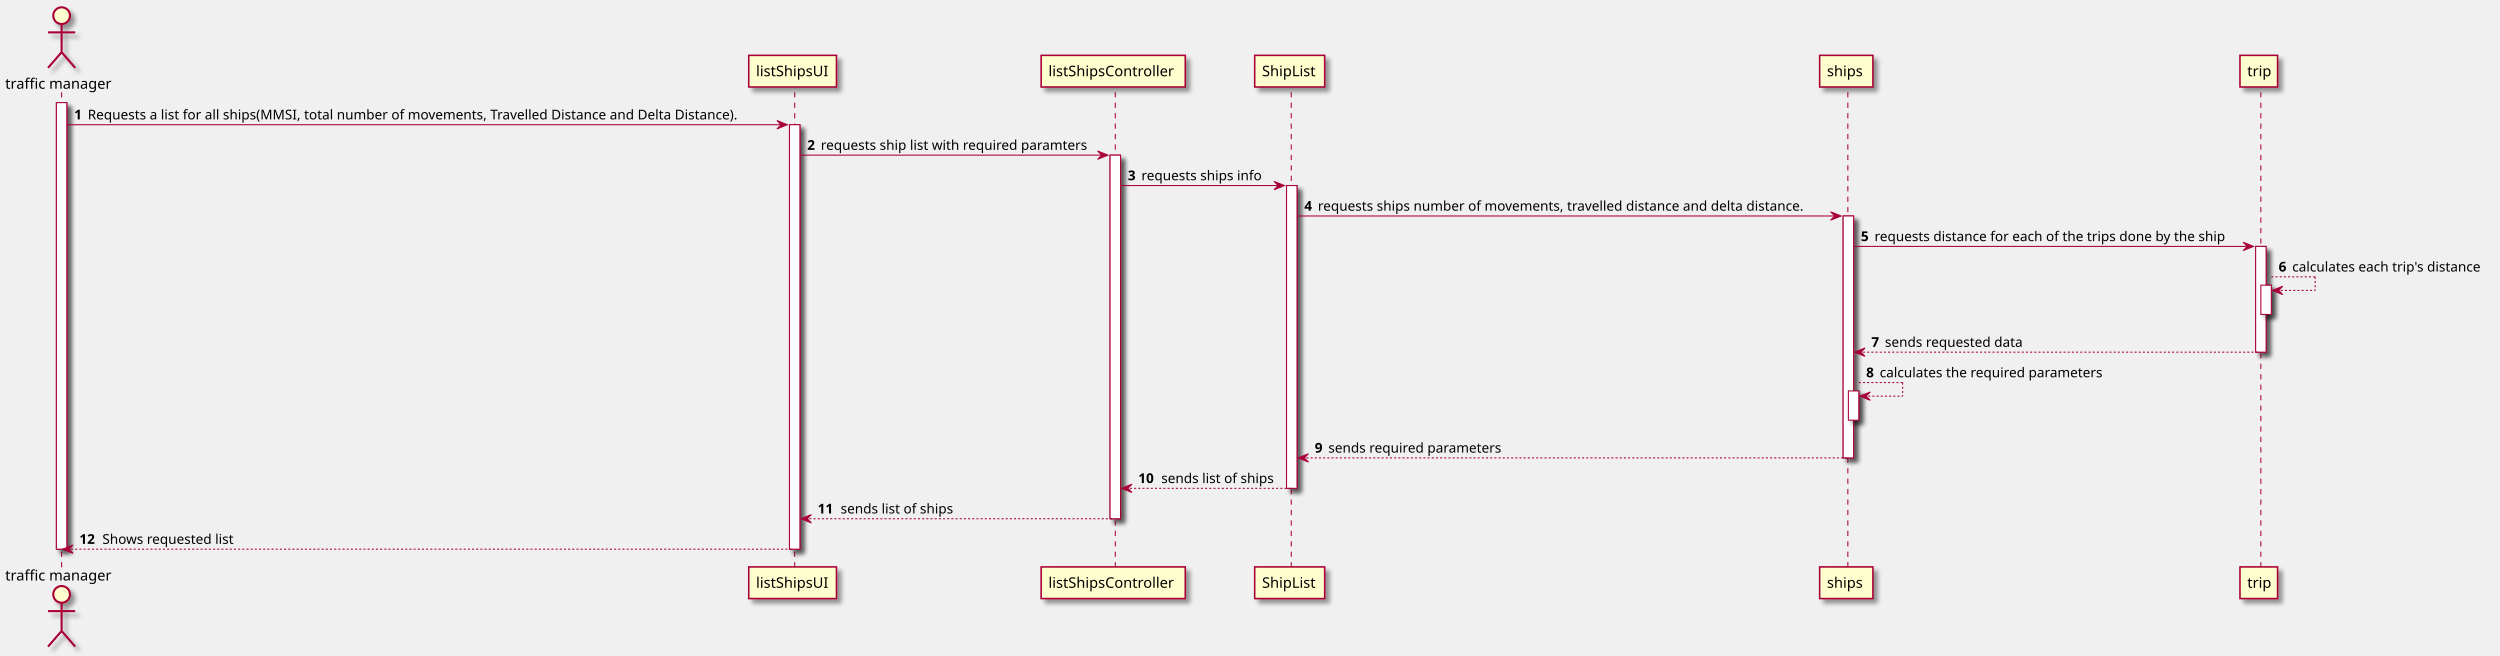
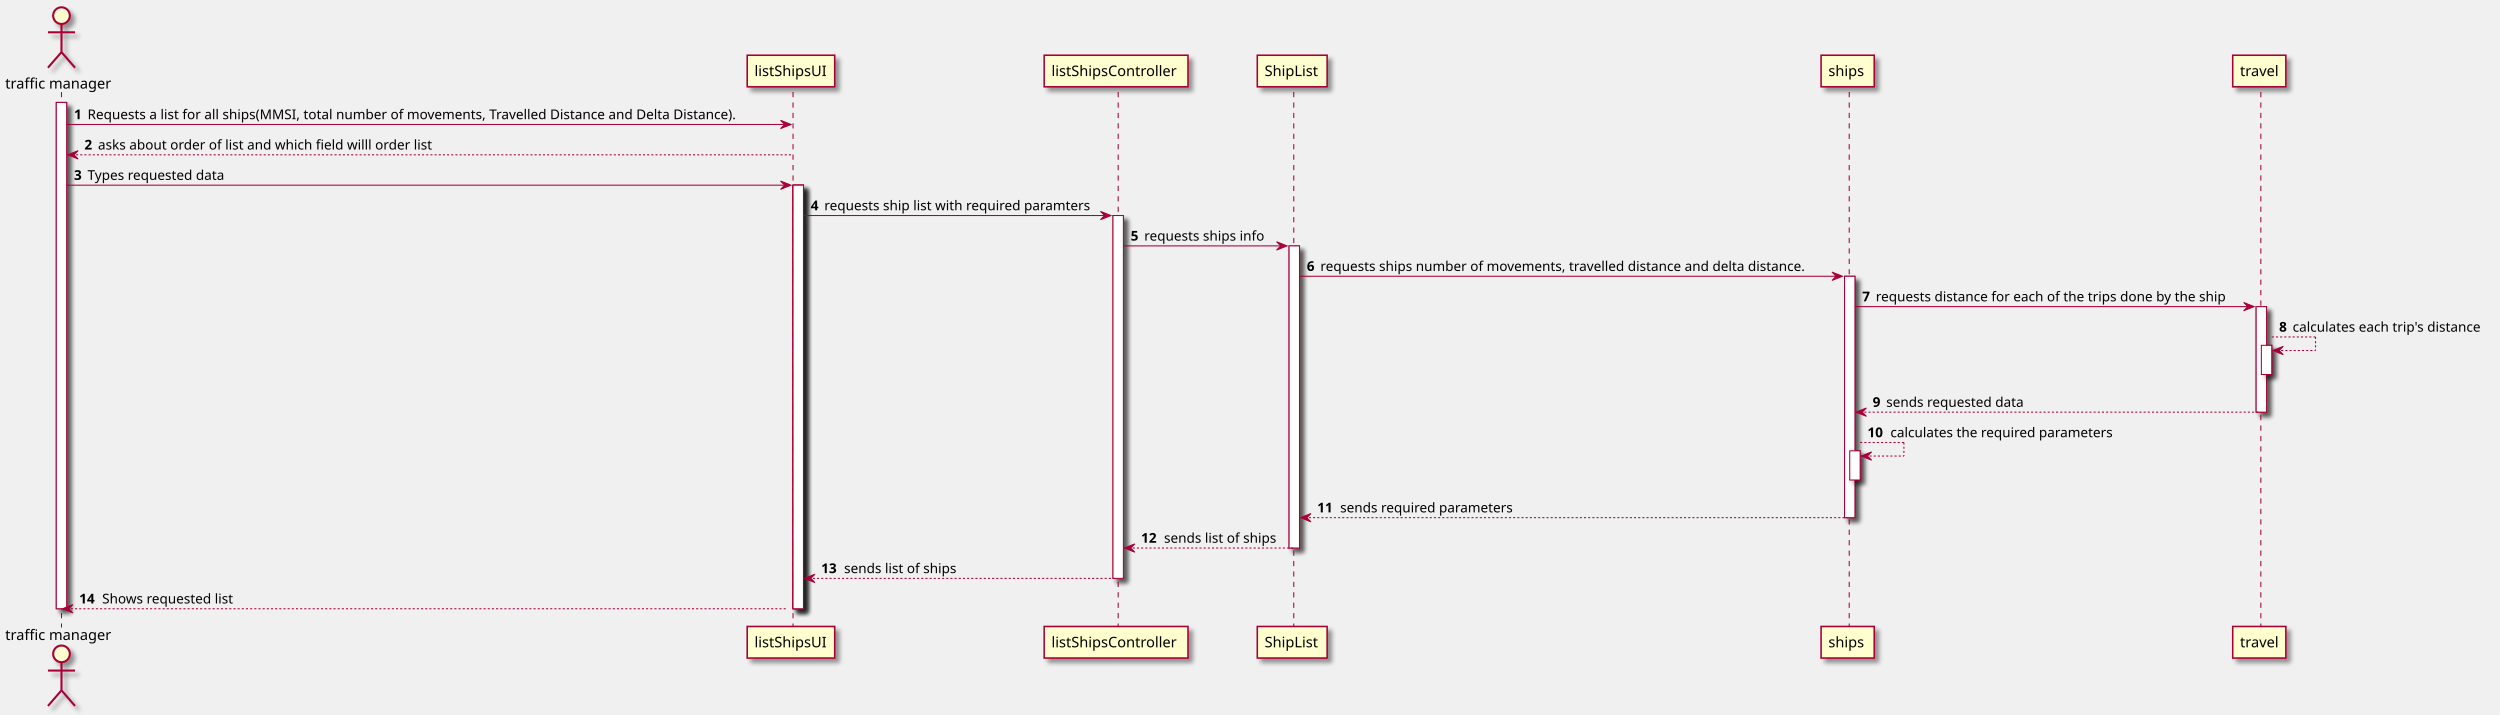
- <svg xmlns="http://www.w3.org/2000/svg" contentScriptType="application/ecmascript" contentStyleType="text/css" height="628px" preserveAspectRatio="none" style="width:2394px;height:628px;background:#FFFFFF;" version="1.1" viewBox="0 0 2394 628" width="2394px" zoomAndPan="magnify">
+ <svg xmlns="http://www.w3.org/2000/svg" contentScriptType="application/ecmascript" contentStyleType="text/css" height="686px" preserveAspectRatio="none" style="width:2399px;height:686px;background:#FFFFFF;" version="1.1" viewBox="0 0 2399 686" width="2399px" zoomAndPan="magnify">
  <defs>
-     <filter height="300%" id="fubn9l9iwy421" width="300%" x="-1" y="-1">
+     <filter height="300%" id="fhoqs1w6ui3l3" width="300%" x="-1" y="-1">
      <feGaussianBlur result="blurOut" stdDeviation="2.0" />
      <feColorMatrix in="blurOut" result="blurOut2" type="matrix" values="0 0 0 0 0 0 0 0 0 0 0 0 0 0 0 0 0 0 .4 0" />
      <feOffset dx="4.0" dy="4.0" in="blurOut2" result="blurOut3" />
      <feBlend in="SourceGraphic" in2="blurOut3" mode="normal" />
    </filter>
  </defs>
  <g>
-     <rect fill="#FFFFFF" filter="url(#fubn9l9iwy421)" height="427.594" style="stroke:#A80036;stroke-width:1.0;" width="10" x="54" y="98.297" />
-     <rect fill="#FFFFFF" filter="url(#fubn9l9iwy421)" height="406.461" style="stroke:#A80036;stroke-width:1.0;" width="10" x="756" y="119.43" />
-     <rect fill="#FFFFFF" filter="url(#fubn9l9iwy421)" height="348.195" style="stroke:#A80036;stroke-width:1.0;" width="10" x="1063" y="148.562" />
-     <rect fill="#FFFFFF" filter="url(#fubn9l9iwy421)" height="289.93" style="stroke:#A80036;stroke-width:1.0;" width="10" x="1232" y="177.695" />
-     <rect fill="#FFFFFF" filter="url(#fubn9l9iwy421)" height="231.664" style="stroke:#A80036;stroke-width:1.0;" width="10" x="1765" y="206.828" />
-     <rect fill="#FFFFFF" filter="url(#fubn9l9iwy421)" height="28" style="stroke:#A80036;stroke-width:1.0;" width="10" x="1770" y="374.359" />
-     <rect fill="#FFFFFF" filter="url(#fubn9l9iwy421)" height="101.266" style="stroke:#A80036;stroke-width:1.0;" width="10" x="2160" y="235.961" />
-     <rect fill="#FFFFFF" filter="url(#fubn9l9iwy421)" height="28" style="stroke:#A80036;stroke-width:1.0;" width="10" x="2165" y="273.094" />
-     <line style="stroke:#A80036;stroke-width:1.0;stroke-dasharray:5.0,5.0;" x1="59" x2="59" y1="88.297" y2="543.891" />
-     <line style="stroke:#A80036;stroke-width:1.0;stroke-dasharray:5.0,5.0;" x1="761" x2="761" y1="88.297" y2="543.891" />
-     <line style="stroke:#A80036;stroke-width:1.0;stroke-dasharray:5.0,5.0;" x1="1068" x2="1068" y1="88.297" y2="543.891" />
-     <line style="stroke:#A80036;stroke-width:1.0;stroke-dasharray:5.0,5.0;" x1="1236.5" x2="1236.5" y1="88.297" y2="543.891" />
-     <line style="stroke:#A80036;stroke-width:1.0;stroke-dasharray:5.0,5.0;" x1="1769.5" x2="1769.5" y1="88.297" y2="543.891" />
-     <line style="stroke:#A80036;stroke-width:1.0;stroke-dasharray:5.0,5.0;" x1="2165" x2="2165" y1="88.297" y2="543.891" />
+     <rect fill="#FFFFFF" filter="url(#fhoqs1w6ui3l3)" height="485.859" style="stroke:#A80036;stroke-width:1.0;" width="10" x="54" y="98.297" />
+     <rect fill="#FFFFFF" filter="url(#fhoqs1w6ui3l3)" height="406.461" style="stroke:#A80036;stroke-width:1.0;" width="10" x="761" y="177.695" />
+     <rect fill="#FFFFFF" filter="url(#fhoqs1w6ui3l3)" height="406.461" style="stroke:#A80036;stroke-width:1.0;" width="10" x="761" y="177.695" />
+     <rect fill="#FFFFFF" filter="url(#fhoqs1w6ui3l3)" height="348.195" style="stroke:#A80036;stroke-width:1.0;" width="10" x="1068" y="206.828" />
+     <rect fill="#FFFFFF" filter="url(#fhoqs1w6ui3l3)" height="289.93" style="stroke:#A80036;stroke-width:1.0;" width="10" x="1237" y="235.961" />
+     <rect fill="#FFFFFF" filter="url(#fhoqs1w6ui3l3)" height="231.664" style="stroke:#A80036;stroke-width:1.0;" width="10" x="1770" y="265.094" />
+     <rect fill="#FFFFFF" filter="url(#fhoqs1w6ui3l3)" height="28" style="stroke:#A80036;stroke-width:1.0;" width="10" x="1775" y="432.625" />
+     <rect fill="#FFFFFF" filter="url(#fhoqs1w6ui3l3)" height="101.266" style="stroke:#A80036;stroke-width:1.0;" width="10" x="2165" y="294.227" />
+     <rect fill="#FFFFFF" filter="url(#fhoqs1w6ui3l3)" height="28" style="stroke:#A80036;stroke-width:1.0;" width="10" x="2170" y="331.359" />
+     <line style="stroke:#A80036;stroke-width:1.0;stroke-dasharray:5.0,5.0;" x1="59" x2="59" y1="88.297" y2="602.156" />
+     <line style="stroke:#A80036;stroke-width:1.0;stroke-dasharray:5.0,5.0;" x1="761" x2="761" y1="88.297" y2="602.156" />
+     <line style="stroke:#A80036;stroke-width:1.0;stroke-dasharray:5.0,5.0;" x1="1073" x2="1073" y1="88.297" y2="602.156" />
+     <line style="stroke:#A80036;stroke-width:1.0;stroke-dasharray:5.0,5.0;" x1="1241.5" x2="1241.5" y1="88.297" y2="602.156" />
+     <line style="stroke:#A80036;stroke-width:1.0;stroke-dasharray:5.0,5.0;" x1="1774.5" x2="1774.5" y1="88.297" y2="602.156" />
+     <line style="stroke:#A80036;stroke-width:1.0;stroke-dasharray:5.0,5.0;" x1="2169.5" x2="2169.5" y1="88.297" y2="602.156" />
    <text fill="#000000" font-family="sans-serif" font-size="14" lengthAdjust="spacing" textLength="102" x="5" y="84.995">traffic manager</text>
-     <ellipse cx="59" cy="15" fill="#FEFECE" filter="url(#fubn9l9iwy421)" rx="8" ry="8" style="stroke:#A80036;stroke-width:2.0;" />
-     <path d="M59,23 L59,50 M46,31 L72,31 M59,50 L46,65 M59,50 L72,65 " fill="none" filter="url(#fubn9l9iwy421)" style="stroke:#A80036;stroke-width:2.0;" />
-     <text fill="#000000" font-family="sans-serif" font-size="14" lengthAdjust="spacing" textLength="102" x="5" y="555.886">traffic manager</text>
-     <ellipse cx="59" cy="569.188" fill="#FEFECE" filter="url(#fubn9l9iwy421)" rx="8" ry="8" style="stroke:#A80036;stroke-width:2.0;" />
-     <path d="M59,577.188 L59,604.188 M46,585.188 L72,585.188 M59,604.188 L46,619.188 M59,604.188 L72,619.188 " fill="none" filter="url(#fubn9l9iwy421)" style="stroke:#A80036;stroke-width:2.0;" />
-     <rect fill="#FEFECE" filter="url(#fubn9l9iwy421)" height="30.297" style="stroke:#A80036;stroke-width:1.5;" width="84" x="717" y="53" />
+     <ellipse cx="59" cy="15" fill="#FEFECE" filter="url(#fhoqs1w6ui3l3)" rx="8" ry="8" style="stroke:#A80036;stroke-width:2.0;" />
+     <path d="M59,23 L59,50 M46,31 L72,31 M59,50 L46,65 M59,50 L72,65 " fill="none" filter="url(#fhoqs1w6ui3l3)" style="stroke:#A80036;stroke-width:2.0;" />
+     <text fill="#000000" font-family="sans-serif" font-size="14" lengthAdjust="spacing" textLength="102" x="5" y="614.151">traffic manager</text>
+     <ellipse cx="59" cy="627.453" fill="#FEFECE" filter="url(#fhoqs1w6ui3l3)" rx="8" ry="8" style="stroke:#A80036;stroke-width:2.0;" />
+     <path d="M59,635.453 L59,662.453 M46,643.453 L72,643.453 M59,662.453 L46,677.453 M59,662.453 L72,677.453 " fill="none" filter="url(#fhoqs1w6ui3l3)" style="stroke:#A80036;stroke-width:2.0;" />
+     <rect fill="#FEFECE" filter="url(#fhoqs1w6ui3l3)" height="30.297" style="stroke:#A80036;stroke-width:1.5;" width="84" x="717" y="53" />
    <text fill="#000000" font-family="sans-serif" font-size="14" lengthAdjust="spacing" textLength="70" x="724" y="72.995">listShipsUI</text>
-     <rect fill="#FEFECE" filter="url(#fubn9l9iwy421)" height="30.297" style="stroke:#A80036;stroke-width:1.5;" width="84" x="717" y="542.891" />
-     <text fill="#000000" font-family="sans-serif" font-size="14" lengthAdjust="spacing" textLength="70" x="724" y="562.886">listShipsUI</text>
-     <rect fill="#FEFECE" filter="url(#fubn9l9iwy421)" height="30.297" style="stroke:#A80036;stroke-width:1.5;" width="138" x="997" y="53" />
-     <text fill="#000000" font-family="sans-serif" font-size="14" lengthAdjust="spacing" textLength="124" x="1004" y="72.995">listShipsController</text>
-     <rect fill="#FEFECE" filter="url(#fubn9l9iwy421)" height="30.297" style="stroke:#A80036;stroke-width:1.5;" width="138" x="997" y="542.891" />
-     <text fill="#000000" font-family="sans-serif" font-size="14" lengthAdjust="spacing" textLength="124" x="1004" y="562.886">listShipsController</text>
-     <rect fill="#FEFECE" filter="url(#fubn9l9iwy421)" height="30.297" style="stroke:#A80036;stroke-width:1.5;" width="67" x="1201.5" y="53" />
-     <text fill="#000000" font-family="sans-serif" font-size="14" lengthAdjust="spacing" textLength="53" x="1208.5" y="72.995">ShipList</text>
-     <rect fill="#FEFECE" filter="url(#fubn9l9iwy421)" height="30.297" style="stroke:#A80036;stroke-width:1.5;" width="67" x="1201.5" y="542.891" />
-     <text fill="#000000" font-family="sans-serif" font-size="14" lengthAdjust="spacing" textLength="53" x="1208.5" y="562.886">ShipList</text>
-     <rect fill="#FEFECE" filter="url(#fubn9l9iwy421)" height="30.297" style="stroke:#A80036;stroke-width:1.5;" width="51" x="1742.5" y="53" />
-     <text fill="#000000" font-family="sans-serif" font-size="14" lengthAdjust="spacing" textLength="37" x="1749.5" y="72.995">ships</text>
-     <rect fill="#FEFECE" filter="url(#fubn9l9iwy421)" height="30.297" style="stroke:#A80036;stroke-width:1.5;" width="51" x="1742.5" y="542.891" />
-     <text fill="#000000" font-family="sans-serif" font-size="14" lengthAdjust="spacing" textLength="37" x="1749.5" y="562.886">ships</text>
-     <rect fill="#FEFECE" filter="url(#fubn9l9iwy421)" height="30.297" style="stroke:#A80036;stroke-width:1.5;" width="36" x="2145" y="53" />
-     <text fill="#000000" font-family="sans-serif" font-size="14" lengthAdjust="spacing" textLength="22" x="2152" y="72.995">trip</text>
-     <rect fill="#FEFECE" filter="url(#fubn9l9iwy421)" height="30.297" style="stroke:#A80036;stroke-width:1.5;" width="36" x="2145" y="542.891" />
-     <text fill="#000000" font-family="sans-serif" font-size="14" lengthAdjust="spacing" textLength="22" x="2152" y="562.886">trip</text>
-     <rect fill="#FFFFFF" filter="url(#fubn9l9iwy421)" height="427.594" style="stroke:#A80036;stroke-width:1.0;" width="10" x="54" y="98.297" />
-     <rect fill="#FFFFFF" filter="url(#fubn9l9iwy421)" height="406.461" style="stroke:#A80036;stroke-width:1.0;" width="10" x="756" y="119.43" />
-     <rect fill="#FFFFFF" filter="url(#fubn9l9iwy421)" height="348.195" style="stroke:#A80036;stroke-width:1.0;" width="10" x="1063" y="148.562" />
-     <rect fill="#FFFFFF" filter="url(#fubn9l9iwy421)" height="289.93" style="stroke:#A80036;stroke-width:1.0;" width="10" x="1232" y="177.695" />
-     <rect fill="#FFFFFF" filter="url(#fubn9l9iwy421)" height="231.664" style="stroke:#A80036;stroke-width:1.0;" width="10" x="1765" y="206.828" />
-     <rect fill="#FFFFFF" filter="url(#fubn9l9iwy421)" height="28" style="stroke:#A80036;stroke-width:1.0;" width="10" x="1770" y="374.359" />
-     <rect fill="#FFFFFF" filter="url(#fubn9l9iwy421)" height="101.266" style="stroke:#A80036;stroke-width:1.0;" width="10" x="2160" y="235.961" />
-     <rect fill="#FFFFFF" filter="url(#fubn9l9iwy421)" height="28" style="stroke:#A80036;stroke-width:1.0;" width="10" x="2165" y="273.094" />
-     <polygon fill="#A80036" points="744,115.43,754,119.43,744,123.43,748,119.43" style="stroke:#A80036;stroke-width:1.0;" />
-     <line style="stroke:#A80036;stroke-width:1.0;" x1="64" x2="750" y1="119.43" y2="119.43" />
+     <rect fill="#FEFECE" filter="url(#fhoqs1w6ui3l3)" height="30.297" style="stroke:#A80036;stroke-width:1.5;" width="84" x="717" y="601.156" />
+     <text fill="#000000" font-family="sans-serif" font-size="14" lengthAdjust="spacing" textLength="70" x="724" y="621.151">listShipsUI</text>
+     <rect fill="#FEFECE" filter="url(#fhoqs1w6ui3l3)" height="30.297" style="stroke:#A80036;stroke-width:1.5;" width="138" x="1002" y="53" />
+     <text fill="#000000" font-family="sans-serif" font-size="14" lengthAdjust="spacing" textLength="124" x="1009" y="72.995">listShipsController</text>
+     <rect fill="#FEFECE" filter="url(#fhoqs1w6ui3l3)" height="30.297" style="stroke:#A80036;stroke-width:1.5;" width="138" x="1002" y="601.156" />
+     <text fill="#000000" font-family="sans-serif" font-size="14" lengthAdjust="spacing" textLength="124" x="1009" y="621.151">listShipsController</text>
+     <rect fill="#FEFECE" filter="url(#fhoqs1w6ui3l3)" height="30.297" style="stroke:#A80036;stroke-width:1.5;" width="67" x="1206.5" y="53" />
+     <text fill="#000000" font-family="sans-serif" font-size="14" lengthAdjust="spacing" textLength="53" x="1213.5" y="72.995">ShipList</text>
+     <rect fill="#FEFECE" filter="url(#fhoqs1w6ui3l3)" height="30.297" style="stroke:#A80036;stroke-width:1.5;" width="67" x="1206.5" y="601.156" />
+     <text fill="#000000" font-family="sans-serif" font-size="14" lengthAdjust="spacing" textLength="53" x="1213.5" y="621.151">ShipList</text>
+     <rect fill="#FEFECE" filter="url(#fhoqs1w6ui3l3)" height="30.297" style="stroke:#A80036;stroke-width:1.5;" width="51" x="1747.5" y="53" />
+     <text fill="#000000" font-family="sans-serif" font-size="14" lengthAdjust="spacing" textLength="37" x="1754.5" y="72.995">ships</text>
+     <rect fill="#FEFECE" filter="url(#fhoqs1w6ui3l3)" height="30.297" style="stroke:#A80036;stroke-width:1.5;" width="51" x="1747.5" y="601.156" />
+     <text fill="#000000" font-family="sans-serif" font-size="14" lengthAdjust="spacing" textLength="37" x="1754.5" y="621.151">ships</text>
+     <rect fill="#FEFECE" filter="url(#fhoqs1w6ui3l3)" height="30.297" style="stroke:#A80036;stroke-width:1.5;" width="51" x="2142.5" y="53" />
+     <text fill="#000000" font-family="sans-serif" font-size="14" lengthAdjust="spacing" textLength="37" x="2149.5" y="72.995">travel</text>
+     <rect fill="#FEFECE" filter="url(#fhoqs1w6ui3l3)" height="30.297" style="stroke:#A80036;stroke-width:1.5;" width="51" x="2142.5" y="601.156" />
+     <text fill="#000000" font-family="sans-serif" font-size="14" lengthAdjust="spacing" textLength="37" x="2149.5" y="621.151">travel</text>
+     <rect fill="#FFFFFF" filter="url(#fhoqs1w6ui3l3)" height="485.859" style="stroke:#A80036;stroke-width:1.0;" width="10" x="54" y="98.297" />
+     <rect fill="#FFFFFF" filter="url(#fhoqs1w6ui3l3)" height="406.461" style="stroke:#A80036;stroke-width:1.0;" width="10" x="761" y="177.695" />
+     <rect fill="#FFFFFF" filter="url(#fhoqs1w6ui3l3)" height="406.461" style="stroke:#A80036;stroke-width:1.0;" width="10" x="761" y="177.695" />
+     <rect fill="#FFFFFF" filter="url(#fhoqs1w6ui3l3)" height="348.195" style="stroke:#A80036;stroke-width:1.0;" width="10" x="1068" y="206.828" />
+     <rect fill="#FFFFFF" filter="url(#fhoqs1w6ui3l3)" height="289.93" style="stroke:#A80036;stroke-width:1.0;" width="10" x="1237" y="235.961" />
+     <rect fill="#FFFFFF" filter="url(#fhoqs1w6ui3l3)" height="231.664" style="stroke:#A80036;stroke-width:1.0;" width="10" x="1770" y="265.094" />
+     <rect fill="#FFFFFF" filter="url(#fhoqs1w6ui3l3)" height="28" style="stroke:#A80036;stroke-width:1.0;" width="10" x="1775" y="432.625" />
+     <rect fill="#FFFFFF" filter="url(#fhoqs1w6ui3l3)" height="101.266" style="stroke:#A80036;stroke-width:1.0;" width="10" x="2165" y="294.227" />
+     <rect fill="#FFFFFF" filter="url(#fhoqs1w6ui3l3)" height="28" style="stroke:#A80036;stroke-width:1.0;" width="10" x="2170" y="331.359" />
+     <polygon fill="#A80036" points="749,115.43,759,119.43,749,123.43,753,119.43" style="stroke:#A80036;stroke-width:1.0;" />
+     <line style="stroke:#A80036;stroke-width:1.0;" x1="64" x2="755" y1="119.43" y2="119.43" />
    <text fill="#000000" font-family="sans-serif" font-size="13" font-weight="bold" lengthAdjust="spacing" textLength="9" x="71" y="114.364">1</text>
    <text fill="#000000" font-family="sans-serif" font-size="13" lengthAdjust="spacing" textLength="660" x="84" y="114.364">Requests  a list for all ships(MMSI, total number of movements, Travelled Distance and Delta Distance).</text>
-     <polygon fill="#A80036" points="1051,144.562,1061,148.562,1051,152.562,1055,148.562" style="stroke:#A80036;stroke-width:1.0;" />
-     <line style="stroke:#A80036;stroke-width:1.0;" x1="766" x2="1057" y1="148.562" y2="148.562" />
-     <text fill="#000000" font-family="sans-serif" font-size="13" font-weight="bold" lengthAdjust="spacing" textLength="9" x="773" y="143.497">2</text>
-     <text fill="#000000" font-family="sans-serif" font-size="13" lengthAdjust="spacing" textLength="265" x="786" y="143.497">requests ship list with required paramters</text>
-     <polygon fill="#A80036" points="1220,173.695,1230,177.695,1220,181.695,1224,177.695" style="stroke:#A80036;stroke-width:1.0;" />
-     <line style="stroke:#A80036;stroke-width:1.0;" x1="1073" x2="1226" y1="177.695" y2="177.695" />
-     <text fill="#000000" font-family="sans-serif" font-size="13" font-weight="bold" lengthAdjust="spacing" textLength="9" x="1080" y="172.629">3</text>
-     <text fill="#000000" font-family="sans-serif" font-size="13" lengthAdjust="spacing" textLength="120" x="1093" y="172.629">requests ships info</text>
-     <polygon fill="#A80036" points="1753,202.828,1763,206.828,1753,210.828,1757,206.828" style="stroke:#A80036;stroke-width:1.0;" />
-     <line style="stroke:#A80036;stroke-width:1.0;" x1="1242" x2="1759" y1="206.828" y2="206.828" />
-     <text fill="#000000" font-family="sans-serif" font-size="13" font-weight="bold" lengthAdjust="spacing" textLength="9" x="1249" y="201.762">4</text>
-     <text fill="#000000" font-family="sans-serif" font-size="13" lengthAdjust="spacing" textLength="491" x="1262" y="201.762">requests ships number of movements, travelled distance and delta distance.</text>
-     <polygon fill="#A80036" points="2148,231.961,2158,235.961,2148,239.961,2152,235.961" style="stroke:#A80036;stroke-width:1.0;" />
-     <line style="stroke:#A80036;stroke-width:1.0;" x1="1775" x2="2154" y1="235.961" y2="235.961" />
-     <text fill="#000000" font-family="sans-serif" font-size="13" font-weight="bold" lengthAdjust="spacing" textLength="9" x="1782" y="230.895">5</text>
-     <text fill="#000000" font-family="sans-serif" font-size="13" lengthAdjust="spacing" textLength="353" x="1795" y="230.895">requests distance for each of the trips done by the ship</text>
-     <line style="stroke:#A80036;stroke-width:1.0;stroke-dasharray:2.0,2.0;" x1="2175" x2="2217" y1="265.094" y2="265.094" />
-     <line style="stroke:#A80036;stroke-width:1.0;stroke-dasharray:2.0,2.0;" x1="2217" x2="2217" y1="265.094" y2="278.094" />
-     <line style="stroke:#A80036;stroke-width:1.0;stroke-dasharray:2.0,2.0;" x1="2176" x2="2217" y1="278.094" y2="278.094" />
-     <polygon fill="#A80036" points="2186,274.094,2176,278.094,2186,282.094,2182,278.094" style="stroke:#A80036;stroke-width:1.0;" />
-     <text fill="#000000" font-family="sans-serif" font-size="13" font-weight="bold" lengthAdjust="spacing" textLength="9" x="2182" y="260.028">6</text>
-     <text fill="#000000" font-family="sans-serif" font-size="13" lengthAdjust="spacing" textLength="192" x="2195" y="260.028">calculates each trip's distance</text>
-     <polygon fill="#A80036" points="1786,333.227,1776,337.227,1786,341.227,1782,337.227" style="stroke:#A80036;stroke-width:1.0;" />
-     <line style="stroke:#A80036;stroke-width:1.0;stroke-dasharray:2.0,2.0;" x1="1780" x2="2164" y1="337.227" y2="337.227" />
-     <text fill="#000000" font-family="sans-serif" font-size="13" font-weight="bold" lengthAdjust="spacing" textLength="9" x="1792" y="332.161">7</text>
-     <text fill="#000000" font-family="sans-serif" font-size="13" lengthAdjust="spacing" textLength="140" x="1805" y="332.161">sends requested data</text>
-     <line style="stroke:#A80036;stroke-width:1.0;stroke-dasharray:2.0,2.0;" x1="1780" x2="1822" y1="366.359" y2="366.359" />
-     <line style="stroke:#A80036;stroke-width:1.0;stroke-dasharray:2.0,2.0;" x1="1822" x2="1822" y1="366.359" y2="379.359" />
-     <line style="stroke:#A80036;stroke-width:1.0;stroke-dasharray:2.0,2.0;" x1="1781" x2="1822" y1="379.359" y2="379.359" />
-     <polygon fill="#A80036" points="1791,375.359,1781,379.359,1791,383.359,1787,379.359" style="stroke:#A80036;stroke-width:1.0;" />
-     <text fill="#000000" font-family="sans-serif" font-size="13" font-weight="bold" lengthAdjust="spacing" textLength="9" x="1787" y="361.293">8</text>
-     <text fill="#000000" font-family="sans-serif" font-size="13" lengthAdjust="spacing" textLength="225" x="1800" y="361.293">calculates the required parameters</text>
-     <polygon fill="#A80036" points="1253,434.492,1243,438.492,1253,442.492,1249,438.492" style="stroke:#A80036;stroke-width:1.0;" />
-     <line style="stroke:#A80036;stroke-width:1.0;stroke-dasharray:2.0,2.0;" x1="1247" x2="1769" y1="438.492" y2="438.492" />
-     <text fill="#000000" font-family="sans-serif" font-size="13" font-weight="bold" lengthAdjust="spacing" textLength="9" x="1259" y="433.426">9</text>
-     <text fill="#000000" font-family="sans-serif" font-size="13" lengthAdjust="spacing" textLength="174" x="1272" y="433.426">sends required parameters</text>
-     <polygon fill="#A80036" points="1084,463.625,1074,467.625,1084,471.625,1080,467.625" style="stroke:#A80036;stroke-width:1.0;" />
-     <line style="stroke:#A80036;stroke-width:1.0;stroke-dasharray:2.0,2.0;" x1="1078" x2="1236" y1="467.625" y2="467.625" />
-     <text fill="#000000" font-family="sans-serif" font-size="13" font-weight="bold" lengthAdjust="spacing" textLength="18" x="1090" y="462.559">10</text>
-     <text fill="#000000" font-family="sans-serif" font-size="13" lengthAdjust="spacing" textLength="113" x="1112" y="462.559">sends list of ships</text>
-     <polygon fill="#A80036" points="777,492.758,767,496.758,777,500.758,773,496.758" style="stroke:#A80036;stroke-width:1.0;" />
-     <line style="stroke:#A80036;stroke-width:1.0;stroke-dasharray:2.0,2.0;" x1="771" x2="1067" y1="496.758" y2="496.758" />
-     <text fill="#000000" font-family="sans-serif" font-size="13" font-weight="bold" lengthAdjust="spacing" textLength="18" x="783" y="491.692">11</text>
-     <text fill="#000000" font-family="sans-serif" font-size="13" lengthAdjust="spacing" textLength="113" x="805" y="491.692">sends list of ships</text>
-     <polygon fill="#A80036" points="70,521.891,60,525.891,70,529.891,66,525.891" style="stroke:#A80036;stroke-width:1.0;" />
-     <line style="stroke:#A80036;stroke-width:1.0;stroke-dasharray:2.0,2.0;" x1="64" x2="760" y1="525.891" y2="525.891" />
-     <text fill="#000000" font-family="sans-serif" font-size="13" font-weight="bold" lengthAdjust="spacing" textLength="18" x="76" y="520.825">12</text>
-     <text fill="#000000" font-family="sans-serif" font-size="13" lengthAdjust="spacing" textLength="132" x="98" y="520.825">Shows requested list</text>
+     <polygon fill="#A80036" points="75,144.562,65,148.562,75,152.562,71,148.562" style="stroke:#A80036;stroke-width:1.0;" />
+     <line style="stroke:#A80036;stroke-width:1.0;stroke-dasharray:2.0,2.0;" x1="69" x2="760" y1="148.562" y2="148.562" />
+     <text fill="#000000" font-family="sans-serif" font-size="13" font-weight="bold" lengthAdjust="spacing" textLength="9" x="81" y="143.497">2</text>
+     <text fill="#000000" font-family="sans-serif" font-size="13" lengthAdjust="spacing" textLength="328" x="94" y="143.497">asks about order of list and which field willl order list</text>
+     <polygon fill="#A80036" points="749,173.695,759,177.695,749,181.695,753,177.695" style="stroke:#A80036;stroke-width:1.0;" />
+     <line style="stroke:#A80036;stroke-width:1.0;" x1="64" x2="755" y1="177.695" y2="177.695" />
+     <text fill="#000000" font-family="sans-serif" font-size="13" font-weight="bold" lengthAdjust="spacing" textLength="9" x="71" y="172.629">3</text>
+     <text fill="#000000" font-family="sans-serif" font-size="13" lengthAdjust="spacing" textLength="139" x="84" y="172.629">Types requested data</text>
+     <polygon fill="#A80036" points="1056,202.828,1066,206.828,1056,210.828,1060,206.828" style="stroke:#A80036;stroke-width:1.0;" />
+     <line style="stroke:#A80036;stroke-width:1.0;" x1="771" x2="1062" y1="206.828" y2="206.828" />
+     <text fill="#000000" font-family="sans-serif" font-size="13" font-weight="bold" lengthAdjust="spacing" textLength="9" x="778" y="201.762">4</text>
+     <text fill="#000000" font-family="sans-serif" font-size="13" lengthAdjust="spacing" textLength="265" x="791" y="201.762">requests ship list with required paramters</text>
+     <polygon fill="#A80036" points="1225,231.961,1235,235.961,1225,239.961,1229,235.961" style="stroke:#A80036;stroke-width:1.0;" />
+     <line style="stroke:#A80036;stroke-width:1.0;" x1="1078" x2="1231" y1="235.961" y2="235.961" />
+     <text fill="#000000" font-family="sans-serif" font-size="13" font-weight="bold" lengthAdjust="spacing" textLength="9" x="1085" y="230.895">5</text>
+     <text fill="#000000" font-family="sans-serif" font-size="13" lengthAdjust="spacing" textLength="120" x="1098" y="230.895">requests ships info</text>
+     <polygon fill="#A80036" points="1758,261.094,1768,265.094,1758,269.094,1762,265.094" style="stroke:#A80036;stroke-width:1.0;" />
+     <line style="stroke:#A80036;stroke-width:1.0;" x1="1247" x2="1764" y1="265.094" y2="265.094" />
+     <text fill="#000000" font-family="sans-serif" font-size="13" font-weight="bold" lengthAdjust="spacing" textLength="9" x="1254" y="260.028">6</text>
+     <text fill="#000000" font-family="sans-serif" font-size="13" lengthAdjust="spacing" textLength="491" x="1267" y="260.028">requests ships number of movements, travelled distance and delta distance.</text>
+     <polygon fill="#A80036" points="2153,290.227,2163,294.227,2153,298.227,2157,294.227" style="stroke:#A80036;stroke-width:1.0;" />
+     <line style="stroke:#A80036;stroke-width:1.0;" x1="1780" x2="2159" y1="294.227" y2="294.227" />
+     <text fill="#000000" font-family="sans-serif" font-size="13" font-weight="bold" lengthAdjust="spacing" textLength="9" x="1787" y="289.161">7</text>
+     <text fill="#000000" font-family="sans-serif" font-size="13" lengthAdjust="spacing" textLength="353" x="1800" y="289.161">requests distance for each of the trips done by the ship</text>
+     <line style="stroke:#A80036;stroke-width:1.0;stroke-dasharray:2.0,2.0;" x1="2180" x2="2222" y1="323.359" y2="323.359" />
+     <line style="stroke:#A80036;stroke-width:1.0;stroke-dasharray:2.0,2.0;" x1="2222" x2="2222" y1="323.359" y2="336.359" />
+     <line style="stroke:#A80036;stroke-width:1.0;stroke-dasharray:2.0,2.0;" x1="2181" x2="2222" y1="336.359" y2="336.359" />
+     <polygon fill="#A80036" points="2191,332.359,2181,336.359,2191,340.359,2187,336.359" style="stroke:#A80036;stroke-width:1.0;" />
+     <text fill="#000000" font-family="sans-serif" font-size="13" font-weight="bold" lengthAdjust="spacing" textLength="9" x="2187" y="318.293">8</text>
+     <text fill="#000000" font-family="sans-serif" font-size="13" lengthAdjust="spacing" textLength="192" x="2200" y="318.293">calculates each trip's distance</text>
+     <polygon fill="#A80036" points="1791,391.492,1781,395.492,1791,399.492,1787,395.492" style="stroke:#A80036;stroke-width:1.0;" />
+     <line style="stroke:#A80036;stroke-width:1.0;stroke-dasharray:2.0,2.0;" x1="1785" x2="2169" y1="395.492" y2="395.492" />
+     <text fill="#000000" font-family="sans-serif" font-size="13" font-weight="bold" lengthAdjust="spacing" textLength="9" x="1797" y="390.426">9</text>
+     <text fill="#000000" font-family="sans-serif" font-size="13" lengthAdjust="spacing" textLength="140" x="1810" y="390.426">sends requested data</text>
+     <line style="stroke:#A80036;stroke-width:1.0;stroke-dasharray:2.0,2.0;" x1="1785" x2="1827" y1="424.625" y2="424.625" />
+     <line style="stroke:#A80036;stroke-width:1.0;stroke-dasharray:2.0,2.0;" x1="1827" x2="1827" y1="424.625" y2="437.625" />
+     <line style="stroke:#A80036;stroke-width:1.0;stroke-dasharray:2.0,2.0;" x1="1786" x2="1827" y1="437.625" y2="437.625" />
+     <polygon fill="#A80036" points="1796,433.625,1786,437.625,1796,441.625,1792,437.625" style="stroke:#A80036;stroke-width:1.0;" />
+     <text fill="#000000" font-family="sans-serif" font-size="13" font-weight="bold" lengthAdjust="spacing" textLength="18" x="1792" y="419.559">10</text>
+     <text fill="#000000" font-family="sans-serif" font-size="13" lengthAdjust="spacing" textLength="225" x="1814" y="419.559">calculates the required parameters</text>
+     <polygon fill="#A80036" points="1258,492.758,1248,496.758,1258,500.758,1254,496.758" style="stroke:#A80036;stroke-width:1.0;" />
+     <line style="stroke:#A80036;stroke-width:1.0;stroke-dasharray:2.0,2.0;" x1="1252" x2="1774" y1="496.758" y2="496.758" />
+     <text fill="#000000" font-family="sans-serif" font-size="13" font-weight="bold" lengthAdjust="spacing" textLength="18" x="1264" y="491.692">11</text>
+     <text fill="#000000" font-family="sans-serif" font-size="13" lengthAdjust="spacing" textLength="174" x="1286" y="491.692">sends required parameters</text>
+     <polygon fill="#A80036" points="1089,521.891,1079,525.891,1089,529.891,1085,525.891" style="stroke:#A80036;stroke-width:1.0;" />
+     <line style="stroke:#A80036;stroke-width:1.0;stroke-dasharray:2.0,2.0;" x1="1083" x2="1241" y1="525.891" y2="525.891" />
+     <text fill="#000000" font-family="sans-serif" font-size="13" font-weight="bold" lengthAdjust="spacing" textLength="18" x="1095" y="520.825">12</text>
+     <text fill="#000000" font-family="sans-serif" font-size="13" lengthAdjust="spacing" textLength="113" x="1117" y="520.825">sends list of ships</text>
+     <polygon fill="#A80036" points="782,551.023,772,555.023,782,559.023,778,555.023" style="stroke:#A80036;stroke-width:1.0;" />
+     <line style="stroke:#A80036;stroke-width:1.0;stroke-dasharray:2.0,2.0;" x1="776" x2="1072" y1="555.023" y2="555.023" />
+     <text fill="#000000" font-family="sans-serif" font-size="13" font-weight="bold" lengthAdjust="spacing" textLength="18" x="788" y="549.957">13</text>
+     <text fill="#000000" font-family="sans-serif" font-size="13" lengthAdjust="spacing" textLength="113" x="810" y="549.957">sends list of ships</text>
+     <polygon fill="#A80036" points="70,580.156,60,584.156,70,588.156,66,584.156" style="stroke:#A80036;stroke-width:1.0;" />
+     <line style="stroke:#A80036;stroke-width:1.0;stroke-dasharray:2.0,2.0;" x1="64" x2="755" y1="584.156" y2="584.156" />
+     <text fill="#000000" font-family="sans-serif" font-size="13" font-weight="bold" lengthAdjust="spacing" textLength="18" x="76" y="579.09">14</text>
+     <text fill="#000000" font-family="sans-serif" font-size="13" lengthAdjust="spacing" textLength="132" x="98" y="579.09">Shows requested list</text>
  </g>
</svg>
